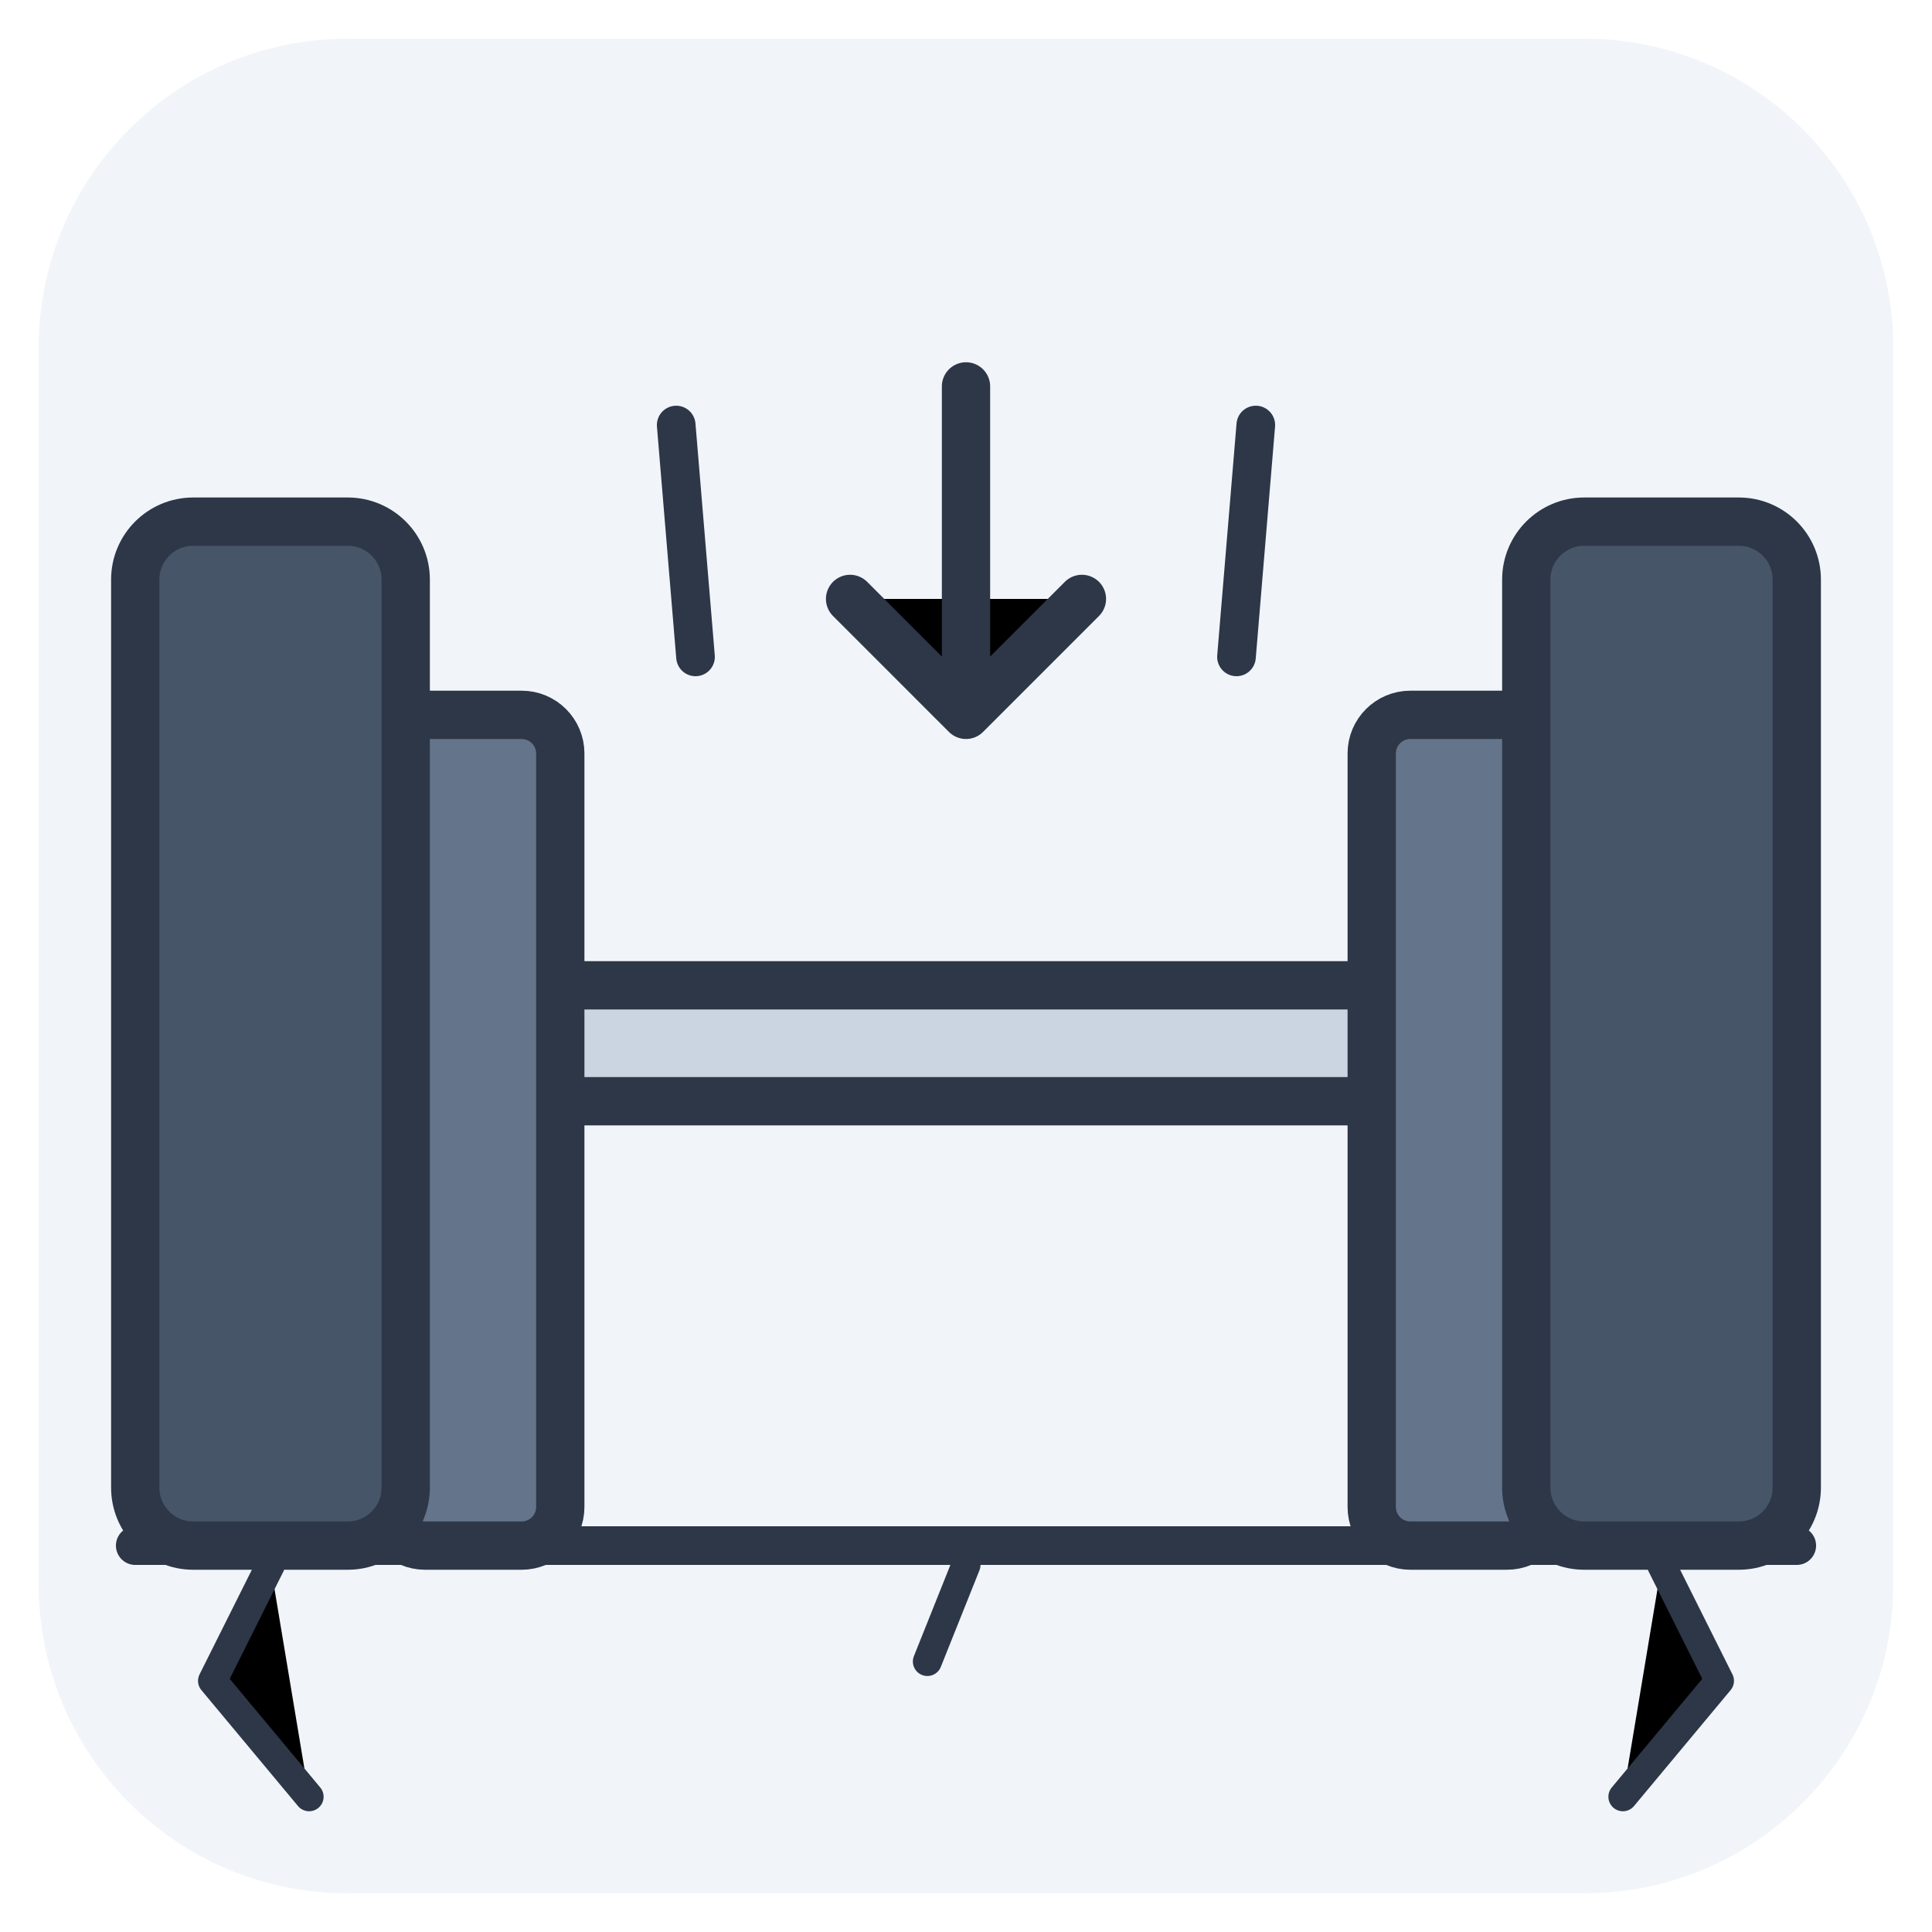
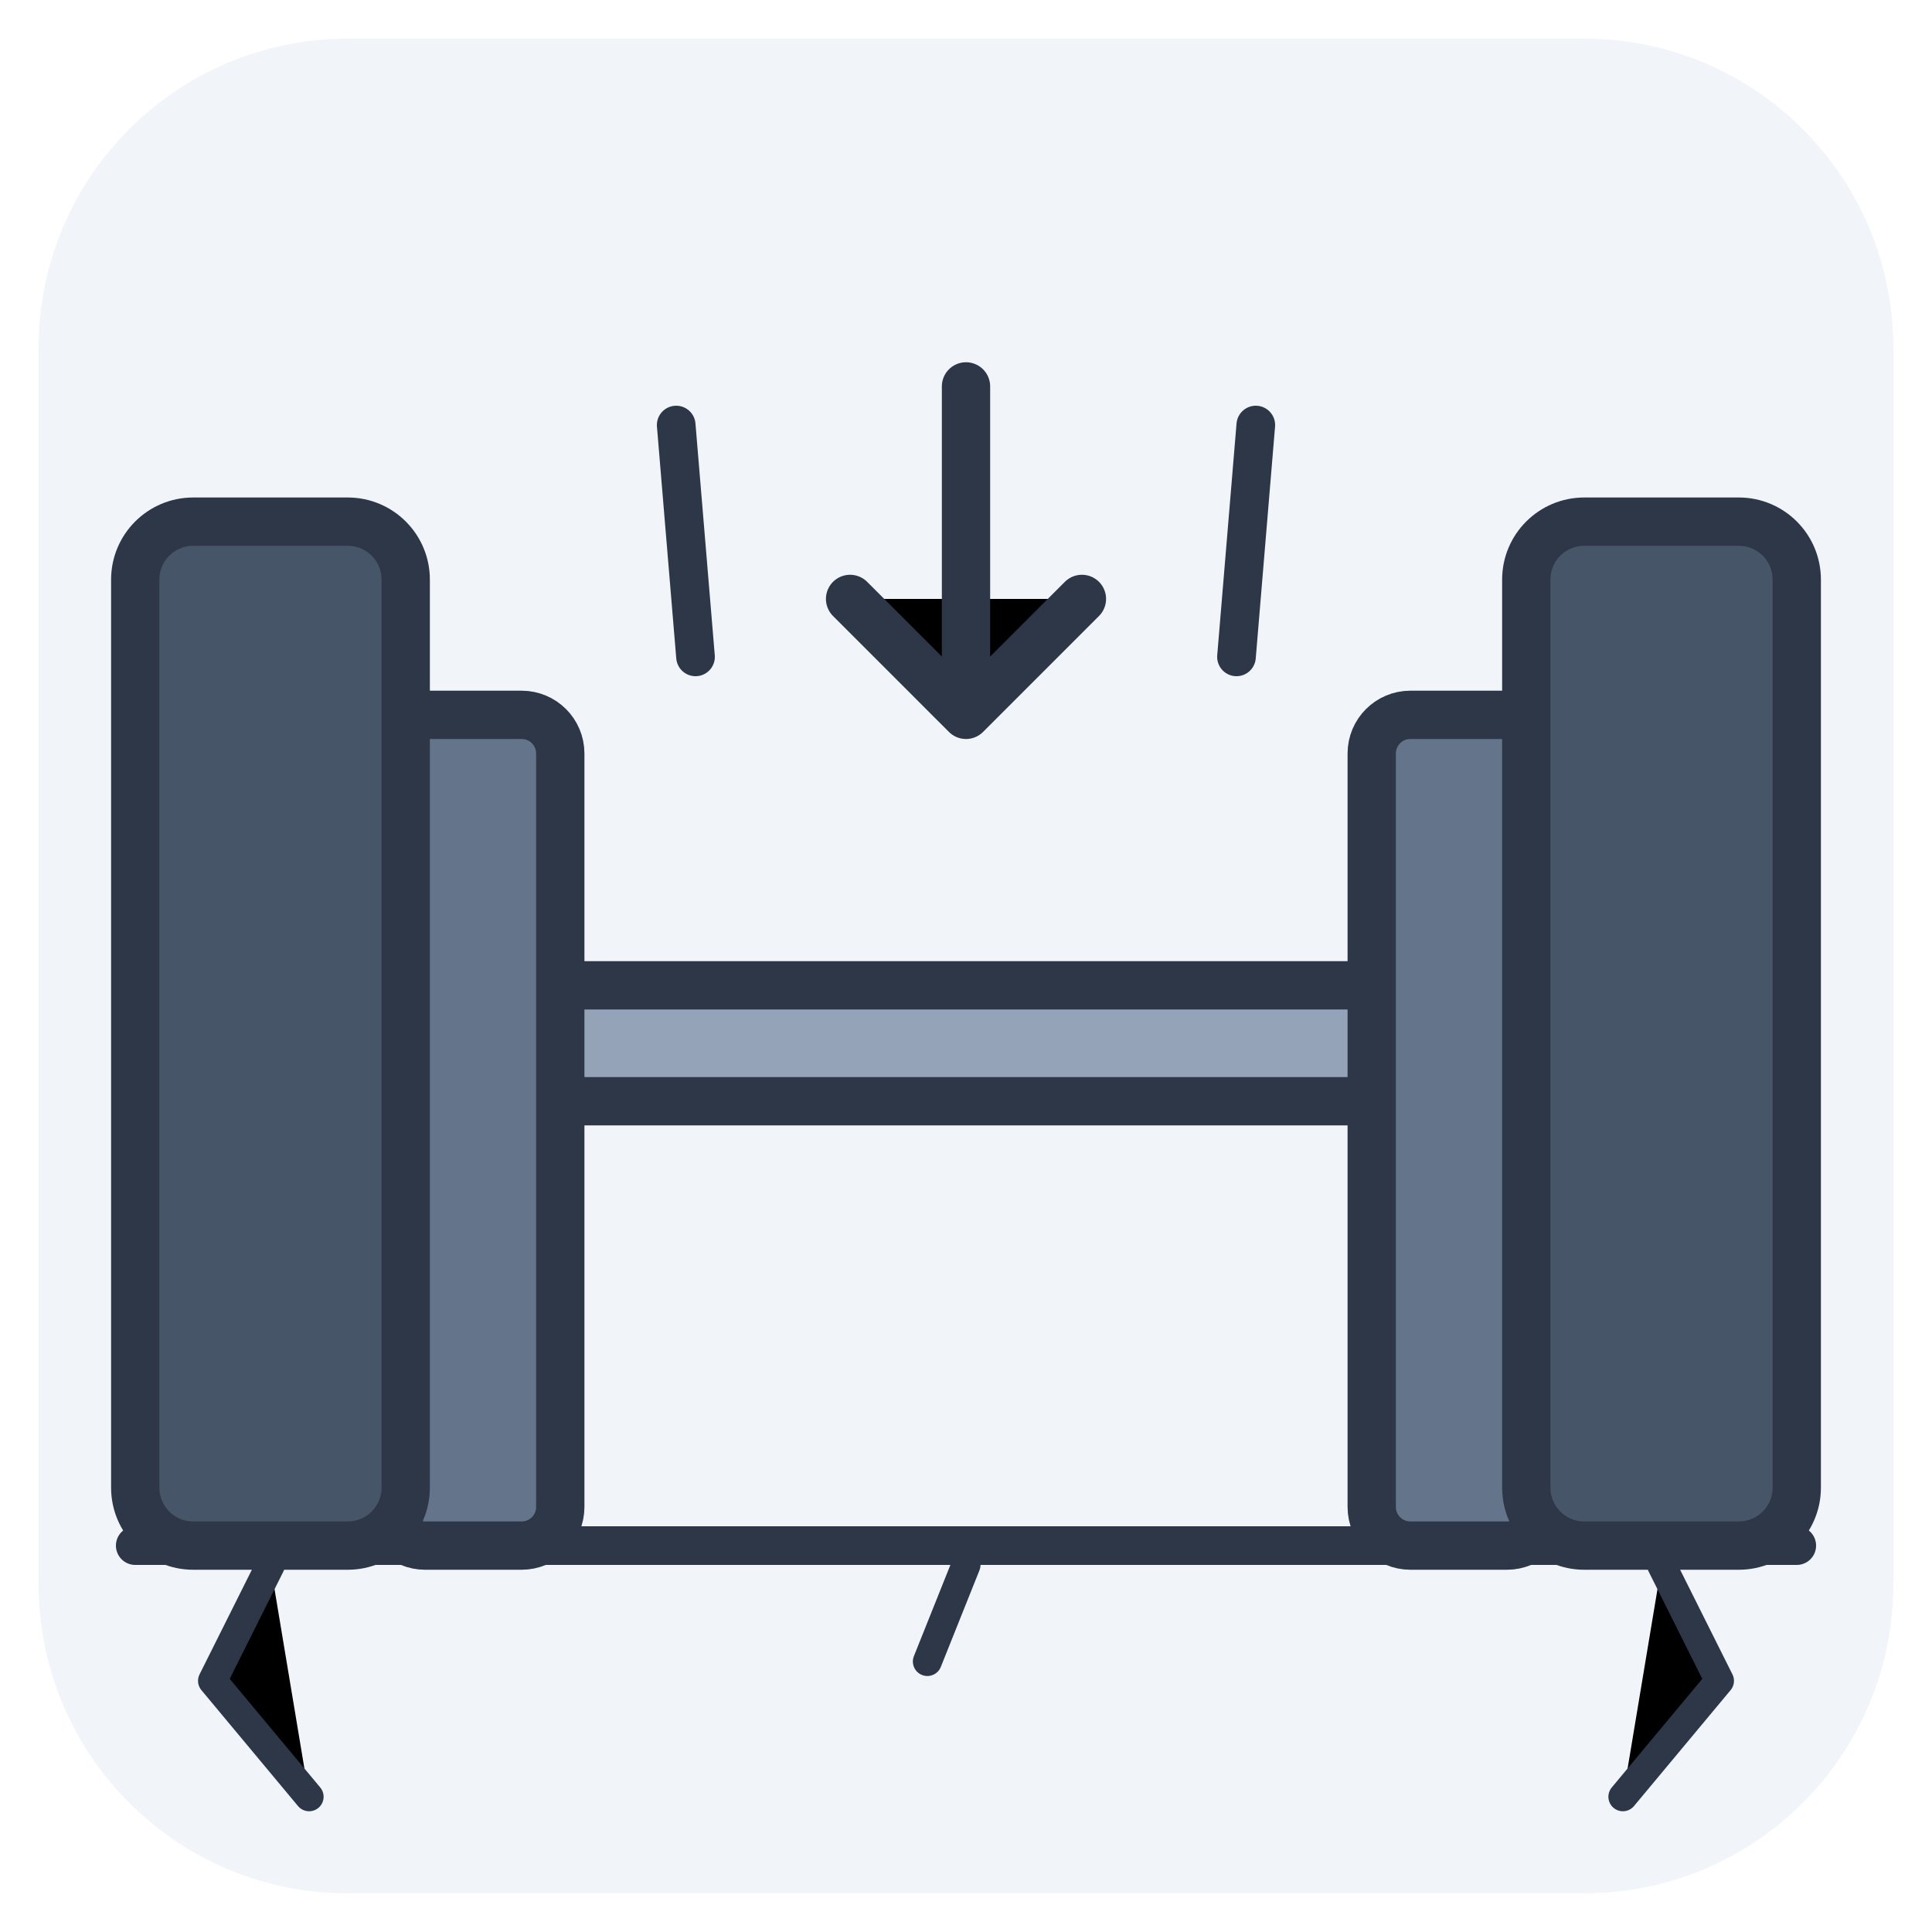
<svg xmlns="http://www.w3.org/2000/svg" viewBox="0 0 200 200" role="img" aria-label="כבד">
  <rect x="4" y="4" width="192" height="192" rx="32" fill="#F1F5F9" />
  <g stroke="#2D3748" stroke-width="5" stroke-linejoin="round" stroke-linecap="round">
    <path d="M14 160 H186" stroke-width="4" />
    <path d="M28 162 L22 174 L32 186 M172 162 L178 174 L168 186 M100 162 L96 172" stroke-width="3" />
-     <rect x="56" y="102" width="88" height="12" rx="4" fill="#CBD5E1" />
+     <rect x="56" y="102" width="88" height="12" rx="4" fill="#94A3B8" />
    <rect x="40" y="74" width="18" height="86" rx="4" fill="#64748B" />
    <rect x="142" y="74" width="18" height="86" rx="4" fill="#64748B" />
    <rect x="14" y="54" width="28" height="106" rx="6" fill="#475569" />
    <rect x="158" y="54" width="28" height="106" rx="6" fill="#475569" />
    <path d="M100 40 L100 72 M88 62 L100 74 L112 62" stroke-width="5" />
    <path d="M70 44 L72 68 M130 44 L128 68" stroke-width="4" />
  </g>
</svg>
